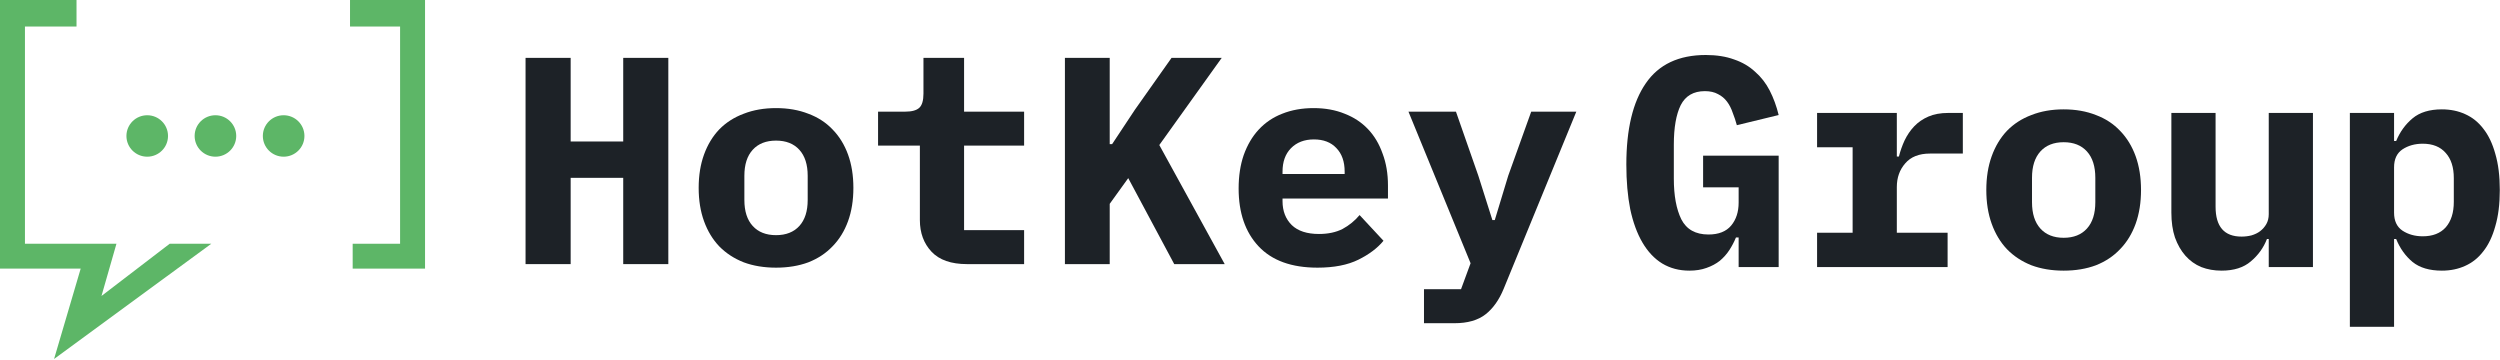
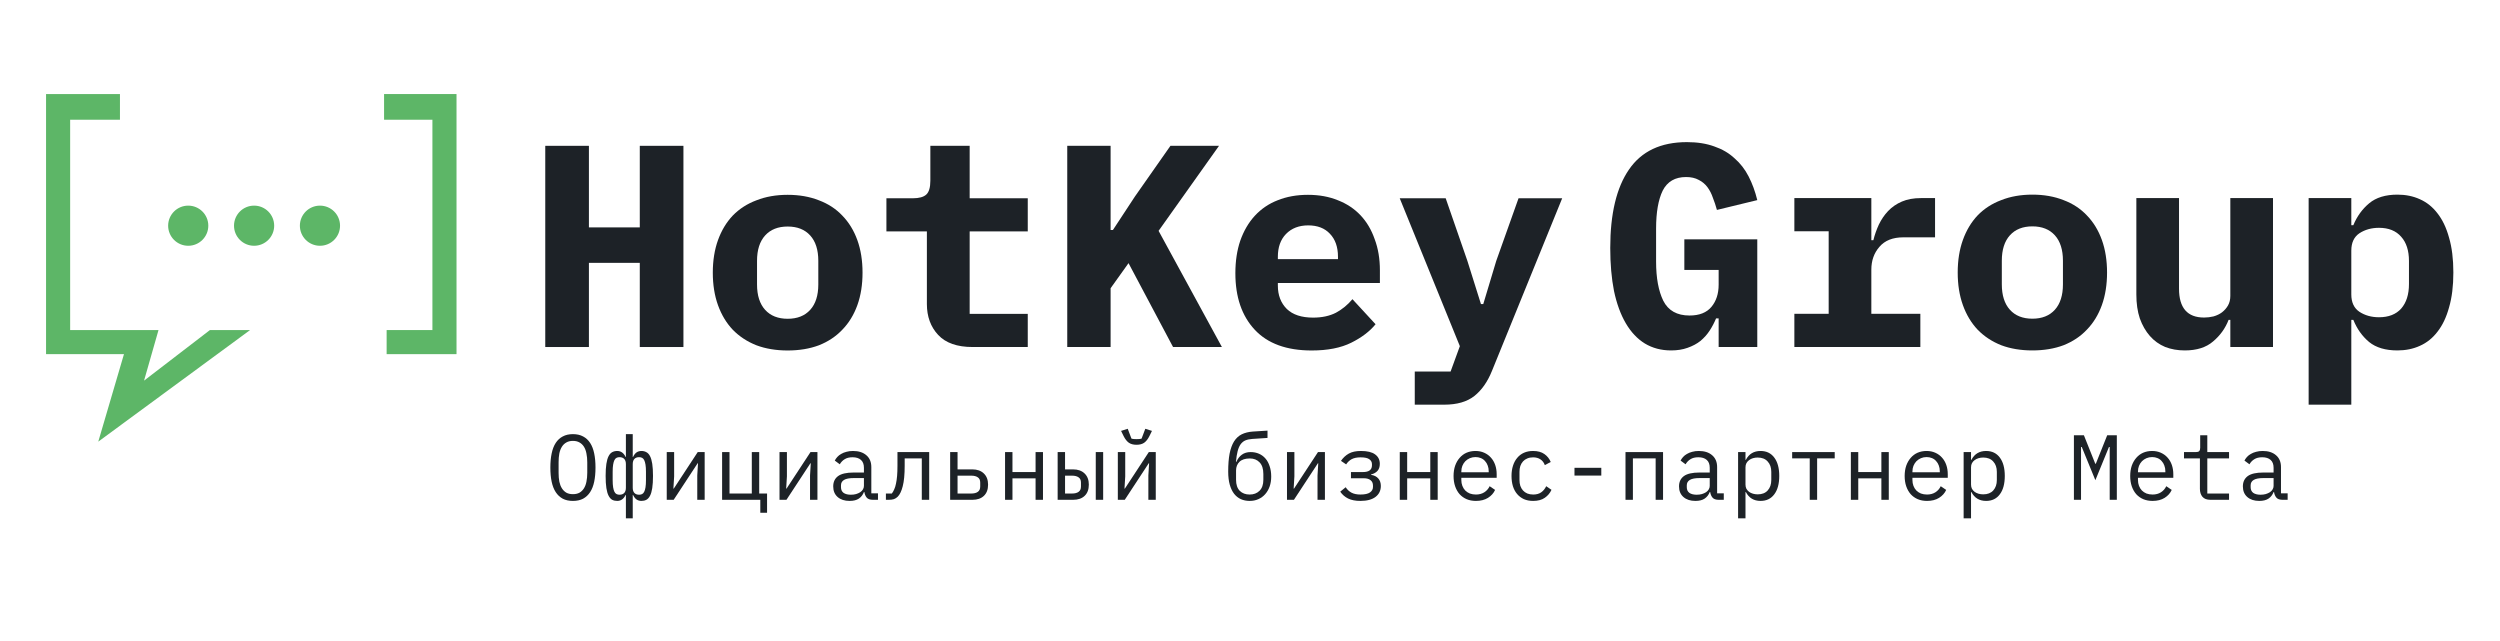
- <svg xmlns="http://www.w3.org/2000/svg" width="4272" height="614" viewBox="0 0 4272 614" fill="none">
-   <path d="M1064.96 303.885H975.138V451.319H898.071V98.89H975.138V241.78H1064.96V98.89H1142.03V451.319H1064.96V303.885Z" fill="#1D2227" />
-   <path d="M1326.08 457.378C1305.66 457.378 1287.29 454.349 1270.96 448.29C1254.63 441.894 1240.68 432.806 1229.11 421.025C1217.88 409.243 1209.2 394.937 1203.08 378.107C1196.95 361.277 1193.89 342.258 1193.89 321.052C1193.89 299.845 1196.95 280.827 1203.08 263.996C1209.2 247.166 1217.88 232.86 1229.11 221.079C1240.68 209.297 1254.63 200.377 1270.96 194.318C1287.29 187.923 1305.66 184.725 1326.08 184.725C1346.49 184.725 1364.87 187.923 1381.2 194.318C1397.53 200.377 1411.31 209.297 1422.54 221.079C1434.11 232.86 1442.96 247.166 1449.08 263.996C1455.21 280.827 1458.27 299.845 1458.27 321.052C1458.27 342.258 1455.21 361.277 1449.08 378.107C1442.96 394.937 1434.11 409.243 1422.54 421.025C1411.31 432.806 1397.53 441.894 1381.2 448.29C1364.87 454.349 1346.49 457.378 1326.08 457.378ZM1326.08 401.838C1343.09 401.838 1356.36 396.621 1365.89 386.186C1375.42 375.751 1380.18 360.94 1380.18 341.753V300.35C1380.18 281.164 1375.42 266.353 1365.89 255.918C1356.36 245.483 1343.09 240.266 1326.08 240.266C1309.07 240.266 1295.8 245.483 1286.27 255.918C1276.74 266.353 1271.98 281.164 1271.98 300.35V341.753C1271.98 360.94 1276.74 375.751 1286.27 386.186C1295.8 396.621 1309.07 401.838 1326.08 401.838Z" fill="#1D2227" />
-   <path d="M1652.52 451.319C1625.3 451.319 1605.06 444.251 1591.79 430.113C1578.52 415.976 1571.88 397.967 1571.88 376.087V248.849H1500.43V190.784H1546.87C1558.1 190.784 1566.1 188.596 1570.86 184.22C1575.63 179.844 1578.01 171.766 1578.01 159.984V98.89H1647.42V190.784H1750V248.849H1647.42V393.254H1750V451.319H1652.52Z" fill="#1D2227" />
-   <path d="M1927.93 304.39L1896.28 348.317V451.319H1819.73V98.89H1896.28V246.324H1900.37L1939.16 187.754L2001.93 98.89H2087.68L1981.01 247.839L2092.78 451.319H2006.53L1927.93 304.39Z" fill="#1D2227" />
-   <path d="M2251.31 457.378C2207.08 457.378 2173.56 445.261 2150.76 421.025C2127.97 396.789 2116.57 363.801 2116.57 322.062C2116.57 300.855 2119.46 281.837 2125.24 265.006C2131.37 247.839 2139.88 233.365 2150.76 221.584C2161.99 209.466 2175.43 200.377 2191.08 194.318C2207.08 187.923 2224.94 184.725 2244.67 184.725C2264.41 184.725 2282.1 187.923 2297.75 194.318C2313.4 200.377 2326.67 209.129 2337.56 220.574C2348.45 232.019 2356.79 245.988 2362.57 262.482C2368.7 278.639 2371.76 296.816 2371.76 317.012V339.229H2191.59V343.773C2191.59 360.603 2196.87 374.236 2207.42 384.671C2217.96 394.769 2233.44 399.818 2253.86 399.818C2269.51 399.818 2282.95 396.957 2294.18 391.235C2305.41 385.176 2315.11 377.265 2323.27 367.504L2364.1 411.431C2353.89 423.886 2339.6 434.657 2321.23 443.746C2302.86 452.834 2279.55 457.378 2251.31 457.378ZM2245.18 238.246C2228.85 238.246 2215.75 243.295 2205.88 253.393C2196.36 263.155 2191.59 276.451 2191.59 293.281V297.321H2297.75V293.281C2297.75 276.114 2292.99 262.65 2283.46 252.888C2274.28 243.127 2261.52 238.246 2245.18 238.246Z" fill="#1D2227" />
-   <path d="M2616.54 190.784H2693.61L2569.59 493.227C2561.76 512.414 2551.38 527.057 2538.45 537.155C2525.52 547.253 2507.83 552.302 2485.37 552.302H2433.31V494.237H2496.6L2512.93 449.805L2406.77 190.784H2487.92L2526.2 300.35L2550.19 376.087H2554.27L2577.24 300.35L2616.54 190.784Z" fill="#1D2227" />
-   <path d="M2970.99 405.825H2966.4C2963.33 413.31 2959.59 420.456 2955.17 427.261C2950.75 434.066 2945.3 440.19 2938.84 445.634C2932.37 450.738 2924.72 454.821 2915.87 457.883C2907.36 460.946 2897.67 462.477 2886.78 462.477C2869.43 462.477 2853.94 458.394 2840.33 450.228C2827.06 442.062 2815.84 430.153 2806.65 414.501C2797.46 398.85 2790.49 379.796 2785.72 357.339C2781.3 334.882 2779.09 309.533 2779.09 281.292C2779.09 220.727 2790.15 174.453 2812.26 142.469C2834.38 110.145 2868.57 93.983 2914.85 93.983C2933.22 93.983 2949.38 96.535 2963.33 101.639C2977.29 106.403 2989.19 113.378 2999.06 122.565C3009.27 131.411 3017.61 142.129 3024.07 154.718C3030.53 167.308 3035.64 181.258 3039.38 196.57L2967.93 213.922C2965.89 206.437 2963.51 199.292 2960.78 192.487C2958.4 185.341 2955.17 179.047 2951.09 173.603C2947 168.158 2941.9 163.905 2935.77 160.843C2929.65 157.44 2922.16 155.739 2913.32 155.739C2893.92 155.739 2880.14 163.735 2871.98 179.727C2864.15 195.719 2860.24 218.176 2860.24 247.097V305.28C2860.24 334.202 2864.49 357.339 2873 374.692C2881.84 392.045 2897.33 400.721 2919.44 400.721C2936.8 400.721 2949.72 395.617 2958.23 385.41C2966.74 375.202 2970.99 362.102 2970.99 346.111V320.081H2910.26V265.981H3039.38V456.352H2970.99V405.825Z" fill="#1D2227" />
-   <path d="M3105.02 397.659H3165.76V251.69H3105.02V192.997H3241.29V267.512H3244.86C3247.25 257.985 3250.48 248.798 3254.56 239.952C3258.99 230.765 3264.43 222.769 3270.89 215.964C3277.7 208.819 3285.87 203.204 3295.39 199.121C3304.92 195.038 3316.15 192.997 3329.08 192.997H3354.09V262.408H3297.94C3279.23 262.408 3265.11 268.023 3255.58 279.251C3246.06 290.139 3241.29 303.579 3241.29 319.571V397.659H3328.06V456.352H3105.02V397.659Z" fill="#1D2227" />
-   <path d="M3526.39 462.477C3505.98 462.477 3487.61 459.415 3471.27 453.29C3454.94 446.825 3440.99 437.638 3429.42 425.73C3418.19 413.821 3409.52 399.36 3403.39 382.347C3397.27 365.335 3394.21 346.111 3394.21 324.675C3394.21 303.239 3397.27 284.014 3403.39 267.002C3409.52 249.989 3418.19 235.528 3429.42 223.62C3440.99 211.711 3454.94 202.694 3471.27 196.57C3487.61 190.105 3505.98 186.872 3526.39 186.872C3546.81 186.872 3565.18 190.105 3581.52 196.57C3597.85 202.694 3611.63 211.711 3622.86 223.62C3634.42 235.528 3643.27 249.989 3649.4 267.002C3655.52 284.014 3658.58 303.239 3658.58 324.675C3658.58 346.111 3655.52 365.335 3649.4 382.347C3643.27 399.36 3634.42 413.821 3622.86 425.73C3611.63 437.638 3597.85 446.825 3581.52 453.29C3565.18 459.415 3546.81 462.477 3526.39 462.477ZM3526.39 406.335C3543.41 406.335 3556.68 401.061 3566.2 390.513C3575.73 379.966 3580.49 364.995 3580.49 345.6V303.749C3580.49 284.355 3575.73 269.384 3566.2 258.836C3556.68 248.288 3543.41 243.014 3526.39 243.014C3509.38 243.014 3496.11 248.288 3486.58 258.836C3477.06 269.384 3472.29 284.355 3472.29 303.749V345.6C3472.29 364.995 3477.06 379.966 3486.58 390.513C3496.11 401.061 3509.38 406.335 3526.39 406.335Z" fill="#1D2227" />
-   <path d="M3876.83 408.377H3873.76C3867.98 423.348 3858.79 436.107 3846.2 446.655C3833.95 457.203 3817.28 462.477 3796.19 462.477C3783.6 462.477 3772.03 460.435 3761.48 456.352C3750.93 451.929 3741.92 445.464 3734.43 436.958C3726.94 428.452 3720.99 418.074 3716.57 405.825C3712.48 393.576 3710.44 379.455 3710.44 363.463V192.997H3785.98V353.256C3785.98 387.281 3800.78 404.294 3830.38 404.294C3836.17 404.294 3841.78 403.613 3847.22 402.252C3853.01 400.551 3857.94 398.169 3862.02 395.107C3866.45 391.704 3870.02 387.621 3872.74 382.858C3875.46 378.094 3876.83 372.48 3876.83 366.015V192.997H3952.36V456.352H3876.83V408.377Z" fill="#1D2227" />
-   <path d="M4015.45 192.997H4090.98V240.973H4094.56C4101.02 225.321 4110.38 212.391 4122.63 202.184C4134.88 191.976 4151.55 186.872 4172.65 186.872C4187.28 186.872 4200.55 189.594 4212.46 195.038C4224.7 200.482 4235.08 208.819 4243.59 220.047C4252.43 231.275 4259.24 245.566 4264 262.919C4269.11 280.272 4271.66 300.857 4271.66 324.675C4271.66 348.492 4269.11 369.078 4264 386.43C4259.24 403.783 4252.43 418.074 4243.59 429.302C4235.08 440.531 4224.7 448.867 4212.46 454.311C4200.55 459.755 4187.28 462.477 4172.65 462.477C4151.55 462.477 4134.88 457.543 4122.63 447.676C4110.38 437.468 4101.02 424.369 4094.56 408.377H4090.98V558.428H4015.45V192.997ZM4139.98 403.783C4156.99 403.783 4170.09 398.68 4179.28 388.472C4188.47 377.924 4193.06 363.463 4193.06 345.09V304.259C4193.06 285.886 4188.47 271.595 4179.28 261.388C4170.09 250.84 4156.99 245.566 4139.98 245.566C4126.71 245.566 4115.14 248.798 4105.28 255.263C4095.75 261.728 4090.98 271.935 4090.98 285.886V363.463C4090.98 377.414 4095.75 387.621 4105.28 394.086C4115.14 400.551 4126.71 403.783 4139.98 403.783Z" fill="#1D2227" />
-   <path fill-rule="evenodd" clip-rule="evenodd" d="M598.117 0H726.308V459.015H602.651V416.513H683.668V45.335H598.117V0Z" fill="#5DB667" />
-   <path d="M0 0H130.764V45.335H42.64V416.513H198.989L173.404 505.766L289.955 416.513H361.022L92.388 613.436L137.871 459.015H0V0Z" fill="#5DB667" />
-   <path d="M287.112 232.341C287.112 251.901 271.203 267.759 251.578 267.759C231.954 267.759 216.045 251.901 216.045 232.341C216.045 212.78 231.954 196.923 251.578 196.923C271.203 196.923 287.112 212.78 287.112 232.341Z" fill="#5DB667" />
-   <path d="M403.662 232.341C403.662 251.901 387.754 267.759 368.129 267.759C348.504 267.759 332.595 251.901 332.595 232.341C332.595 212.78 348.504 196.923 368.129 196.923C387.754 196.923 403.662 212.78 403.662 232.341Z" fill="#5DB667" />
-   <path d="M520.213 232.341C520.213 251.901 504.304 267.759 484.679 267.759C465.055 267.759 449.146 251.901 449.146 232.341C449.146 212.78 465.055 196.923 484.679 196.923C504.304 196.923 520.213 212.78 520.213 232.341Z" fill="#5DB667" />
+ <svg xmlns="http://www.w3.org/2000/svg" width="2500" height="641" viewBox="0 0 2500 641" fill="none">
+   <path d="M639.786 262.851H588.912V347.021H545.265V145.82H588.912V227.396H639.786V145.82H683.434V347.021H639.786V262.851Z" fill="#1D2227" />
+   <path d="M787.67 350.48C776.108 350.48 765.702 348.75 756.452 345.291C747.202 341.64 739.301 336.451 732.749 329.725C726.39 323 721.476 314.832 718.007 305.224C714.539 295.616 712.804 284.758 712.804 272.651C712.804 260.545 714.539 249.687 718.007 240.079C721.476 230.47 726.39 222.303 732.749 215.577C739.301 208.852 747.202 203.759 756.452 200.3C765.702 196.649 776.108 194.823 787.67 194.823C799.232 194.823 809.638 196.649 818.888 200.3C828.138 203.759 835.942 208.852 842.302 215.577C848.854 222.303 853.864 230.47 857.333 240.079C860.801 249.687 862.536 260.545 862.536 272.651C862.536 284.758 860.801 295.616 857.333 305.224C853.864 314.832 848.854 323 842.302 329.725C835.942 336.451 828.138 341.64 818.888 345.291C809.638 348.75 799.232 350.48 787.67 350.48ZM787.67 318.772C797.305 318.772 804.821 315.793 810.216 309.836C815.612 303.879 818.31 295.423 818.31 284.47V260.833C818.31 249.879 815.612 241.424 810.216 235.467C804.821 229.51 797.305 226.531 787.67 226.531C778.035 226.531 770.519 229.51 765.124 235.467C759.728 241.424 757.03 249.879 757.03 260.833V284.47C757.03 295.423 759.728 303.879 765.124 309.836C770.519 315.793 778.035 318.772 787.67 318.772Z" fill="#1D2227" />
+   <path d="M972.553 347.021C957.137 347.021 945.671 342.985 938.155 334.914C930.64 326.843 926.882 316.562 926.882 304.071V231.431H886.414V198.282H912.718C919.078 198.282 923.606 197.033 926.304 194.535C929.002 192.037 930.351 187.425 930.351 180.699V145.82H969.663V198.282H1027.76V231.431H969.663V313.872H1027.76V347.021H972.553Z" fill="#1D2227" />
+   <path d="M1128.53 263.139L1110.61 288.217V347.021H1067.25V145.82H1110.61V229.99H1112.92L1134.89 196.553L1170.44 145.82H1219.01L1158.59 230.855L1221.9 347.021H1173.05L1128.53 263.139Z" fill="#1D2227" />
+   <path d="M1311.68 350.48C1286.63 350.48 1267.65 343.562 1254.74 329.725C1241.82 315.889 1235.37 297.057 1235.37 273.228C1235.37 261.121 1237.01 250.264 1240.28 240.655C1243.75 230.855 1248.57 222.592 1254.74 215.866C1261.09 208.948 1268.71 203.759 1277.57 200.3C1286.63 196.649 1296.74 194.823 1307.92 194.823C1319.1 194.823 1329.12 196.649 1337.98 200.3C1346.85 203.759 1354.36 208.755 1360.53 215.289C1366.7 221.823 1371.42 229.798 1374.69 239.214C1378.16 248.438 1379.9 258.815 1379.9 270.345V283.028H1277.86V285.623C1277.86 295.231 1280.85 303.014 1286.82 308.971C1292.79 314.736 1301.56 317.619 1313.12 317.619C1321.99 317.619 1329.6 315.985 1335.96 312.719C1342.32 309.259 1347.81 304.744 1352.44 299.171L1375.56 324.249C1369.78 331.359 1361.69 337.508 1351.28 342.697C1340.87 347.885 1327.67 350.48 1311.68 350.48ZM1308.21 225.378C1298.96 225.378 1291.54 228.261 1285.95 234.026C1280.56 239.598 1277.86 247.189 1277.86 256.798V259.104H1337.98V256.798C1337.98 246.997 1335.29 239.31 1329.89 233.737C1324.69 228.164 1317.46 225.378 1308.21 225.378Z" fill="#1D2227" />
+   <path d="M1518.53 198.282H1562.18L1491.94 370.946C1487.51 381.899 1481.63 390.258 1474.31 396.023C1466.98 401.789 1456.96 404.671 1444.24 404.671H1414.76V371.522H1450.6L1459.85 346.156L1399.73 198.282H1445.69L1467.37 260.833L1480.95 304.071H1483.27L1496.27 260.833L1518.53 198.282Z" fill="#1D2227" />
+   <path d="M1718.65 318.405H1716.06C1714.33 322.636 1712.21 326.675 1709.71 330.522C1707.22 334.369 1704.14 337.831 1700.49 340.909C1696.84 343.794 1692.51 346.102 1687.51 347.833C1682.71 349.564 1677.23 350.43 1671.08 350.43C1661.28 350.43 1652.53 348.122 1644.85 343.505C1637.35 338.889 1631.01 332.157 1625.82 323.309C1620.63 314.462 1616.69 303.69 1614 290.996C1611.5 278.301 1610.25 263.972 1610.25 248.007C1610.25 213.77 1616.5 187.611 1628.99 169.531C1641.48 151.258 1660.8 142.122 1686.94 142.122C1697.32 142.122 1706.45 143.565 1714.33 146.45C1722.21 149.143 1728.93 153.086 1734.51 158.279C1740.27 163.28 1744.98 169.339 1748.63 176.455C1752.29 183.572 1755.17 191.458 1757.28 200.114L1716.92 209.923C1715.77 205.692 1714.42 201.652 1712.89 197.805C1711.54 193.766 1709.71 190.208 1707.41 187.13C1705.1 184.053 1702.22 181.649 1698.76 179.918C1695.3 177.994 1691.07 177.032 1686.07 177.032C1675.12 177.032 1667.33 181.552 1662.72 190.593C1658.3 199.633 1656.09 212.327 1656.09 228.677V261.567C1656.09 277.916 1658.49 290.996 1663.3 300.805C1668.29 310.615 1677.04 315.52 1689.53 315.52C1699.34 315.52 1706.64 312.634 1711.44 306.864C1716.25 301.094 1718.65 293.689 1718.65 284.648V269.934H1684.34V239.352H1757.28V346.968H1718.65V318.405Z" fill="#1D2227" />
+   <path d="M1794.36 313.788H1828.67V231.273H1794.36V198.094H1871.34V240.217H1873.36C1874.7 234.832 1876.53 229.638 1878.83 224.637C1881.33 219.444 1884.41 214.924 1888.06 211.077C1891.9 207.038 1896.52 203.864 1901.9 201.556C1907.28 199.248 1913.62 198.094 1920.92 198.094H1935.05V237.332H1903.34C1892.77 237.332 1884.79 240.506 1879.41 246.853C1874.03 253.008 1871.34 260.606 1871.34 269.646V313.788H1920.35V346.968H1794.36V313.788Z" fill="#1D2227" />
+   <path d="M2032.38 350.43C2020.85 350.43 2010.47 348.699 2001.25 345.237C1992.02 341.582 1984.14 336.389 1977.61 329.657C1971.26 322.925 1966.36 314.75 1962.9 305.133C1959.44 295.516 1957.71 284.648 1957.71 272.531C1957.71 260.413 1959.44 249.546 1962.9 239.929C1966.36 230.311 1971.26 222.137 1977.61 215.405C1984.14 208.673 1992.02 203.576 2001.25 200.114C2010.47 196.459 2020.85 194.632 2032.38 194.632C2043.92 194.632 2054.29 196.459 2063.52 200.114C2072.75 203.576 2080.53 208.673 2086.87 215.405C2093.41 222.137 2098.4 230.311 2101.86 239.929C2105.32 249.546 2107.05 260.413 2107.05 272.531C2107.05 284.648 2105.32 295.516 2101.86 305.133C2098.4 314.75 2093.41 322.925 2086.87 329.657C2080.53 336.389 2072.75 341.582 2063.52 345.237C2054.29 348.699 2043.92 350.43 2032.38 350.43ZM2032.38 318.693C2041.99 318.693 2049.49 315.712 2054.87 309.749C2060.25 303.787 2062.94 295.324 2062.94 284.36V260.702C2062.94 249.738 2060.25 241.275 2054.87 235.312C2049.49 229.35 2041.99 226.368 2032.38 226.368C2022.77 226.368 2015.28 229.35 2009.9 235.312C2004.52 241.275 2001.82 249.738 2001.82 260.702V284.36C2001.82 295.324 2004.52 303.787 2009.9 309.749C2015.28 315.712 2022.77 318.693 2032.38 318.693Z" fill="#1D2227" />
+   <path d="M2230.33 319.847H2228.6C2225.34 328.31 2220.15 335.523 2213.04 341.486C2206.12 347.449 2196.7 350.43 2184.78 350.43C2177.67 350.43 2171.14 349.276 2165.18 346.968C2159.22 344.467 2154.13 340.813 2149.9 336.004C2145.67 331.196 2142.31 325.329 2139.81 318.405C2137.5 311.48 2136.35 303.498 2136.35 294.458V198.094H2179.02V288.688C2179.02 307.922 2187.38 317.539 2204.1 317.539C2207.37 317.539 2210.54 317.154 2213.61 316.385C2216.88 315.423 2219.67 314.077 2221.97 312.346C2224.47 310.422 2226.49 308.114 2228.03 305.422C2229.56 302.729 2230.33 299.555 2230.33 295.901V198.094H2273V346.968H2230.33V319.847Z" fill="#1D2227" />
+   <path d="M2308.64 198.094H2351.31V225.214H2353.32C2356.98 216.367 2362.26 209.058 2369.18 203.287C2376.1 197.517 2385.52 194.632 2397.43 194.632C2405.7 194.632 2413.19 196.171 2419.92 199.248C2426.84 202.326 2432.7 207.038 2437.51 213.385C2442.51 219.733 2446.35 227.811 2449.04 237.621C2451.92 247.43 2453.36 259.067 2453.36 272.531C2453.36 285.995 2451.92 297.632 2449.04 307.441C2446.35 317.251 2442.51 325.329 2437.51 331.676C2432.7 338.024 2426.84 342.736 2419.92 345.814C2413.19 348.891 2405.7 350.43 2397.43 350.43C2385.52 350.43 2376.1 347.641 2369.18 342.063C2362.26 336.293 2356.98 328.887 2353.32 319.847H2351.31V404.671H2308.64V198.094ZM2378.98 317.251C2388.59 317.251 2395.99 314.365 2401.18 308.595C2406.37 302.633 2408.97 294.458 2408.97 284.071V260.99C2408.97 250.604 2406.37 242.525 2401.18 236.755C2395.99 230.792 2388.59 227.811 2378.98 227.811C2371.49 227.811 2364.95 229.638 2359.38 233.293C2354 236.947 2351.31 242.718 2351.31 250.604V294.458C2351.31 302.344 2354 308.114 2359.38 311.769C2364.95 315.423 2371.49 317.251 2378.98 317.251Z" fill="#1D2227" />
+   <path fill-rule="evenodd" clip-rule="evenodd" d="M384.07 94.045H456.516V354.143H386.632V330.059H432.418V119.734H384.07V94.045Z" fill="#5DB667" />
+   <path d="M46.052 94.045H119.952V119.734H70.15V330.059H158.508L144.049 380.634L209.916 330.059H250.079L98.264 441.644L123.968 354.143H46.052V94.045Z" fill="#5DB667" />
+   <path d="M208.31 225.699C208.31 236.783 199.319 245.769 188.228 245.769C177.138 245.769 168.147 236.783 168.147 225.699C168.147 214.615 177.138 205.63 188.228 205.63C199.319 205.63 208.31 214.615 208.31 225.699Z" fill="#5DB667" />
+   <path d="M274.177 225.699C274.177 236.783 265.186 245.769 254.095 245.769C243.005 245.769 234.014 236.783 234.014 225.699C234.014 214.615 243.005 205.63 254.095 205.63C265.186 205.63 274.177 214.615 274.177 225.699Z" fill="#5DB667" />
+   <path d="M340.044 225.699C340.044 236.783 331.053 245.769 319.962 245.769C308.872 245.769 299.881 236.783 299.881 225.699C299.881 214.615 308.872 205.63 319.962 205.63C331.053 205.63 340.044 214.615 340.044 225.699Z" fill="#5DB667" />
+   <path d="M2282.56 499.809C2279.67 499.809 2277.6 499.069 2276.37 497.589C2275.13 496.109 2274.36 494.259 2274.05 492.039H2273.59C2272.54 494.814 2270.85 497.003 2268.5 498.606C2266.22 500.148 2263.14 500.919 2259.25 500.919C2254.26 500.919 2250.28 499.624 2247.32 497.034C2244.36 494.444 2242.88 490.898 2242.88 486.397C2242.88 481.957 2244.49 478.535 2247.69 476.13C2250.96 473.725 2256.2 472.522 2263.42 472.522H2273.59V467.805C2273.59 464.29 2272.6 461.669 2270.63 459.943C2268.66 458.155 2265.85 457.26 2262.21 457.26C2259.01 457.26 2256.39 457.908 2254.35 459.203C2252.32 460.436 2250.68 462.132 2249.45 464.29L2244.46 460.59C2245.07 459.357 2245.9 458.155 2246.95 456.983C2248 455.811 2249.3 454.794 2250.84 453.931C2252.38 453.006 2254.14 452.296 2256.11 451.803C2258.08 451.248 2260.27 450.971 2262.68 450.971C2268.29 450.971 2272.73 452.389 2276 455.226C2279.33 458.062 2280.99 462.009 2280.99 467.065V493.334H2287.65V499.809H2282.56ZM2260.55 494.721C2262.46 494.721 2264.19 494.506 2265.73 494.074C2267.33 493.581 2268.72 492.964 2269.89 492.224C2271.06 491.422 2271.96 490.497 2272.57 489.449C2273.25 488.339 2273.59 487.168 2273.59 485.934V478.072H2263.42C2258.98 478.072 2255.74 478.689 2253.7 479.922C2251.67 481.155 2250.65 482.944 2250.65 485.287V487.229C2250.65 489.696 2251.52 491.577 2253.24 492.872C2255.03 494.105 2257.47 494.721 2260.55 494.721Z" fill="#1D2227" />
+   <path d="M2210.45 499.809C2206.81 499.809 2204.13 498.791 2202.41 496.756C2200.74 494.721 2199.91 492.1 2199.91 488.894V458.37H2184V452.08H2195.84C2197.44 452.08 2198.55 451.772 2199.17 451.155C2199.85 450.477 2200.19 449.336 2200.19 447.733V435.246H2207.31V452.08H2229.04V458.37H2207.31V493.519H2229.04V499.809H2210.45Z" fill="#1D2227" />
+   <path d="M2152.59 500.919C2149.13 500.919 2146.02 500.333 2143.24 499.161C2140.53 497.99 2138.19 496.325 2136.21 494.166C2134.3 491.947 2132.82 489.326 2131.77 486.304C2130.73 483.221 2130.2 479.799 2130.2 476.037C2130.2 472.214 2130.73 468.761 2131.77 465.678C2132.88 462.594 2134.4 459.974 2136.31 457.815C2138.22 455.596 2140.5 453.9 2143.15 452.728C2145.86 451.557 2148.86 450.971 2152.12 450.971C2155.33 450.971 2158.23 451.557 2160.82 452.728C2163.47 453.9 2165.72 455.534 2167.57 457.63C2169.42 459.665 2170.84 462.101 2171.83 464.938C2172.81 467.774 2173.31 470.888 2173.31 474.28V477.795H2137.97V480.015C2137.97 482.111 2138.31 484.054 2138.99 485.842C2139.67 487.63 2140.62 489.172 2141.86 490.467C2143.15 491.762 2144.69 492.779 2146.48 493.519C2148.33 494.197 2150.37 494.536 2152.59 494.536C2155.79 494.536 2158.57 493.796 2160.91 492.317C2163.25 490.837 2165.04 488.802 2166.28 486.212L2171.73 489.912C2170.31 493.118 2167.94 495.77 2164.61 497.866C2161.34 499.901 2157.33 500.919 2152.59 500.919ZM2152.12 457.075C2150.09 457.075 2148.21 457.445 2146.48 458.185C2144.75 458.925 2143.24 459.943 2141.95 461.238C2140.72 462.533 2139.73 464.074 2138.99 465.863C2138.31 467.589 2137.97 469.501 2137.97 471.597V472.245H2165.35V471.227C2165.35 469.131 2165.01 467.219 2164.33 465.493C2163.72 463.766 2162.82 462.286 2161.65 461.053C2160.54 459.758 2159.15 458.771 2157.49 458.093C2155.88 457.415 2154.1 457.075 2152.12 457.075Z" fill="#1D2227" />
+   <path d="M2109.7 467.435V446.993H2108.96L2095.37 480.199L2081.77 446.993H2081.03V467.435V499.809H2073.91V435.246H2083.9L2095.27 463.735H2095.83L2107.21 435.246H2116.83V499.809H2109.7V467.435Z" fill="#1D2227" />
+   <path d="M1963.63 452.081H1971.03V459.85H1971.4C1974.48 453.931 1979.39 450.971 1986.11 450.971C1991.97 450.971 1996.53 453.16 1999.8 457.538C2003.13 461.916 2004.79 468.052 2004.79 475.945C2004.79 483.838 2003.13 489.973 1999.8 494.351C1996.53 498.73 1991.97 500.919 1986.11 500.919C1979.39 500.919 1974.48 497.959 1971.4 492.039H1971.03V518.308H1963.63V452.081ZM1983.24 494.351C1987.56 494.351 1990.89 493.057 1993.23 490.467C1995.64 487.815 1996.84 484.331 1996.84 480.015V471.875C1996.84 467.558 1995.64 464.105 1993.23 461.515C1990.89 458.864 1987.56 457.538 1983.24 457.538C1981.58 457.538 1980 457.754 1978.52 458.185C1977.04 458.617 1975.75 459.265 1974.64 460.128C1973.53 460.929 1972.63 461.947 1971.96 463.18C1971.34 464.352 1971.03 465.739 1971.03 467.343V484.547C1971.03 486.15 1971.34 487.568 1971.96 488.802C1972.63 489.973 1973.53 490.991 1974.64 491.854C1975.75 492.656 1977.04 493.272 1978.52 493.704C1980 494.136 1981.58 494.351 1983.24 494.351Z" fill="#1D2227" />
+   <path d="M1927.04 500.919C1923.59 500.919 1920.47 500.333 1917.7 499.161C1914.98 497.99 1912.64 496.325 1910.67 494.166C1908.76 491.947 1907.28 489.326 1906.23 486.304C1905.18 483.221 1904.66 479.799 1904.66 476.037C1904.66 472.214 1905.18 468.761 1906.23 465.678C1907.34 462.594 1908.85 459.974 1910.76 457.815C1912.67 455.596 1914.95 453.9 1917.6 452.728C1920.32 451.557 1923.31 450.971 1926.58 450.971C1929.78 450.971 1932.68 451.557 1935.27 452.728C1937.92 453.9 1940.17 455.534 1942.02 457.63C1943.87 459.665 1945.29 462.101 1946.28 464.938C1947.27 467.774 1947.76 470.888 1947.76 474.28V477.795H1912.43V480.015C1912.43 482.111 1912.76 484.054 1913.44 485.842C1914.12 487.63 1915.08 489.172 1916.31 490.467C1917.6 491.762 1919.15 492.779 1920.93 493.519C1922.78 494.197 1924.82 494.536 1927.04 494.536C1930.25 494.536 1933.02 493.796 1935.36 492.317C1937.71 490.837 1939.5 488.802 1940.73 486.212L1946.19 489.912C1944.77 493.118 1942.39 495.77 1939.06 497.866C1935.8 499.901 1931.79 500.919 1927.04 500.919ZM1926.58 457.075C1924.54 457.075 1922.66 457.445 1920.93 458.185C1919.21 458.925 1917.7 459.943 1916.4 461.238C1915.17 462.533 1914.18 464.074 1913.44 465.863C1912.76 467.589 1912.43 469.501 1912.43 471.597V472.245H1939.8V471.227C1939.8 469.131 1939.46 467.219 1938.79 465.493C1938.17 463.766 1937.28 462.286 1936.1 461.053C1934.99 459.758 1933.61 458.771 1931.94 458.093C1930.34 457.415 1928.55 457.075 1926.58 457.075Z" fill="#1D2227" />
+   <path d="M1850.86 452.081H1858.26V472.06H1881.38V452.081H1888.78V499.809H1881.38V478.35H1858.26V499.809H1850.86V452.081Z" fill="#1D2227" />
+   <path d="M1809.73 458.371H1792.16V452.081H1834.71V458.371H1817.13V499.809H1809.73V458.371Z" fill="#1D2227" />
+   <path d="M1738.09 452.081H1745.49V459.85H1745.86C1748.94 453.931 1753.84 450.971 1760.56 450.971C1766.42 450.971 1770.98 453.16 1774.25 457.538C1777.58 461.916 1779.25 468.052 1779.25 475.945C1779.25 483.838 1777.58 489.973 1774.25 494.351C1770.98 498.73 1766.42 500.919 1760.56 500.919C1753.84 500.919 1748.94 497.959 1745.86 492.039H1745.49V518.308H1738.09V452.081ZM1757.69 494.351C1762.01 494.351 1765.34 493.057 1767.68 490.467C1770.09 487.815 1771.29 484.331 1771.29 480.015V471.875C1771.29 467.558 1770.09 464.105 1767.68 461.515C1765.34 458.864 1762.01 457.538 1757.69 457.538C1756.03 457.538 1754.46 457.754 1752.98 458.185C1751.5 458.617 1750.2 459.265 1749.09 460.128C1747.98 460.929 1747.09 461.947 1746.41 463.18C1745.79 464.352 1745.49 465.739 1745.49 467.343V484.547C1745.49 486.15 1745.79 487.568 1746.41 488.802C1747.09 489.973 1747.98 490.991 1749.09 491.854C1750.2 492.656 1751.5 493.272 1752.98 493.704C1754.46 494.136 1756.03 494.351 1757.69 494.351Z" fill="#1D2227" />
+   <path d="M1718.7 499.809C1715.8 499.809 1713.73 499.069 1712.5 497.589C1711.27 496.109 1710.5 494.259 1710.19 492.039H1709.73C1708.68 494.814 1706.98 497.003 1704.64 498.606C1702.36 500.148 1699.27 500.919 1695.39 500.919C1690.39 500.919 1686.42 499.624 1683.46 497.034C1680.5 494.444 1679.02 490.898 1679.02 486.397C1679.02 481.957 1680.62 478.535 1683.83 476.13C1687.09 473.725 1692.34 472.522 1699.55 472.522H1709.73V467.805C1709.73 464.29 1708.74 461.669 1706.77 459.943C1704.79 458.155 1701.99 457.26 1698.35 457.26C1695.14 457.26 1692.52 457.908 1690.49 459.203C1688.45 460.436 1686.82 462.132 1685.58 464.29L1680.59 460.59C1681.21 459.357 1682.04 458.155 1683.09 456.983C1684.13 455.811 1685.43 454.794 1686.97 453.931C1688.51 453.006 1690.27 452.296 1692.24 451.803C1694.22 451.248 1696.41 450.971 1698.81 450.971C1704.42 450.971 1708.86 452.389 1712.13 455.226C1715.46 458.062 1717.12 462.009 1717.12 467.065V493.334H1723.78V499.809H1718.7ZM1696.68 494.721C1698.59 494.721 1700.32 494.506 1701.86 494.074C1703.47 493.581 1704.85 492.964 1706.03 492.224C1707.2 491.422 1708.09 490.497 1708.71 489.449C1709.39 488.339 1709.73 487.168 1709.73 485.934V478.072H1699.55C1695.11 478.072 1691.87 478.689 1689.84 479.922C1687.8 481.155 1686.79 482.944 1686.79 485.287V487.229C1686.79 489.696 1687.65 491.577 1689.38 492.872C1691.16 494.105 1693.6 494.721 1696.68 494.721Z" fill="#1D2227" />
+   <path d="M1625.5 452.081H1663.05V499.809H1655.65V458.371H1632.9V499.809H1625.5V452.081Z" fill="#1D2227" />
+   <path d="M1574.48 475.574V467.805H1601.3V475.574H1574.48Z" fill="#1D2227" />
+   <path d="M1533.17 500.919C1529.71 500.919 1526.63 500.333 1523.92 499.161C1521.26 497.928 1519.01 496.232 1517.16 494.074C1515.31 491.916 1513.9 489.295 1512.91 486.212C1511.98 483.129 1511.52 479.706 1511.52 475.945C1511.52 472.183 1512.01 468.761 1513 465.678C1513.99 462.594 1515.41 459.974 1517.26 457.815C1519.11 455.596 1521.36 453.9 1524.01 452.728C1526.66 451.557 1529.68 450.971 1533.07 450.971C1537.7 450.971 1541.46 451.988 1544.36 454.023C1547.26 456.058 1549.38 458.71 1550.74 461.978L1544.82 465.123C1543.96 462.656 1542.51 460.744 1540.47 459.388C1538.5 458.031 1536.03 457.353 1533.07 457.353C1530.91 457.353 1528.97 457.723 1527.25 458.463C1525.58 459.141 1524.16 460.128 1522.99 461.423C1521.82 462.718 1520.93 464.259 1520.31 466.048C1519.75 467.836 1519.48 469.778 1519.48 471.875V480.015C1519.48 482.111 1519.75 484.054 1520.31 485.842C1520.93 487.63 1521.82 489.172 1522.99 490.467C1524.16 491.762 1525.61 492.779 1527.34 493.519C1529.06 494.197 1531.04 494.536 1533.26 494.536C1536.46 494.536 1539.12 493.796 1541.21 492.317C1543.31 490.837 1544.97 488.802 1546.21 486.212L1551.48 489.819C1550.06 493.026 1547.84 495.677 1544.82 497.774C1541.86 499.87 1537.98 500.919 1533.17 500.919Z" fill="#1D2227" />
+   <path d="M1475.95 500.919C1472.49 500.919 1469.38 500.333 1466.6 499.161C1463.89 497.99 1461.55 496.325 1459.57 494.166C1457.66 491.947 1456.18 489.326 1455.14 486.304C1454.09 483.221 1453.56 479.799 1453.56 476.037C1453.56 472.214 1454.09 468.761 1455.14 465.678C1456.25 462.594 1457.76 459.974 1459.67 457.815C1461.58 455.596 1463.86 453.9 1466.51 452.728C1469.23 451.557 1472.22 450.971 1475.48 450.971C1478.69 450.971 1481.59 451.557 1484.18 452.728C1486.83 453.9 1489.08 455.534 1490.93 457.63C1492.78 459.665 1494.2 462.101 1495.19 464.938C1496.17 467.774 1496.67 470.888 1496.67 474.28V477.795H1461.33V480.015C1461.33 482.111 1461.67 484.054 1462.35 485.842C1463.03 487.63 1463.98 489.172 1465.22 490.467C1466.51 491.762 1468.05 492.779 1469.84 493.519C1471.69 494.197 1473.73 494.536 1475.95 494.536C1479.15 494.536 1481.93 493.796 1484.27 492.317C1486.61 490.837 1488.4 488.802 1489.64 486.212L1495.09 489.912C1493.68 493.118 1491.3 495.77 1487.97 497.866C1484.7 499.901 1480.69 500.919 1475.95 500.919ZM1475.48 457.075C1473.45 457.075 1471.57 457.445 1469.84 458.185C1468.12 458.925 1466.6 459.943 1465.31 461.238C1464.08 462.533 1463.09 464.074 1462.35 465.863C1461.67 467.589 1461.33 469.501 1461.33 471.597V472.245H1488.71V471.227C1488.71 469.131 1488.37 467.219 1487.69 465.493C1487.08 463.766 1486.18 462.286 1485.01 461.053C1483.9 459.758 1482.51 458.771 1480.85 458.093C1479.25 457.415 1477.46 457.075 1475.48 457.075Z" fill="#1D2227" />
+   <path d="M1399.77 452.081H1407.17V472.06H1430.29V452.081H1437.69V499.809H1430.29V478.35H1407.17V499.809H1399.77V452.081Z" fill="#1D2227" />
+   <path d="M1360.4 500.919C1355.47 500.919 1351.36 500.117 1348.1 498.514C1344.89 496.911 1342.27 494.629 1340.23 491.669L1345.69 487.229C1347.17 489.572 1349.11 491.392 1351.52 492.687C1353.92 493.92 1356.88 494.536 1360.4 494.536C1364.84 494.536 1368.04 493.827 1370.02 492.409C1371.99 490.991 1372.98 489.172 1372.98 486.952V485.657C1372.98 483.252 1372.18 481.433 1370.57 480.2C1369.03 478.905 1366.78 478.257 1363.82 478.257H1350.96V472.06H1362.9C1368.94 472.06 1371.96 469.809 1371.96 465.308V464.198C1371.96 462.163 1371.1 460.529 1369.37 459.295C1367.71 458 1364.78 457.353 1360.58 457.353C1356.88 457.353 1353.89 457.97 1351.61 459.203C1349.39 460.436 1347.57 462.163 1346.15 464.383L1340.97 460.868C1343.13 457.723 1345.75 455.287 1348.84 453.561C1351.92 451.834 1355.96 450.971 1360.95 450.971C1367.3 450.971 1372.02 452.111 1375.11 454.393C1378.25 456.675 1379.82 459.82 1379.82 463.828C1379.82 466.788 1379.05 469.131 1377.51 470.857C1375.97 472.584 1373.81 473.786 1371.04 474.465V474.835C1374.24 475.328 1376.68 476.561 1378.34 478.535C1380.01 480.446 1380.84 482.913 1380.84 485.934C1380.84 490.559 1379.05 494.228 1375.48 496.941C1371.96 499.593 1366.93 500.919 1360.4 500.919Z" fill="#1D2227" />
+   <path d="M1286.99 452.081H1294.39V476.408L1293.65 488.617H1294.02L1317.98 452.081H1324.92V499.809H1317.52V475.483L1318.26 463.273H1317.89L1293.93 499.809H1286.99V452.081Z" fill="#1D2227" />
+   <path d="M1249.66 500.918C1246.45 500.918 1243.52 500.332 1240.87 499.161C1238.28 497.989 1236.03 496.201 1234.12 493.796C1232.27 491.391 1230.82 488.37 1229.77 484.731C1228.73 481.032 1228.2 476.653 1228.2 471.597C1228.2 464.567 1228.66 458.586 1229.59 453.653C1230.58 448.72 1232.06 444.65 1234.03 441.443C1236.06 438.237 1238.62 435.863 1241.71 434.321C1244.85 432.779 1248.58 431.854 1252.9 431.546L1267.51 430.621V437.928L1252.16 438.946C1249.51 439.131 1247.22 439.624 1245.31 440.426C1243.46 441.227 1241.89 442.522 1240.6 444.311C1239.36 446.037 1238.38 448.319 1237.64 451.155C1236.9 453.992 1236.34 457.538 1235.97 461.792H1236.43C1237.73 458.709 1239.55 456.335 1241.89 454.67C1244.23 452.944 1247.16 452.08 1250.68 452.08C1253.7 452.08 1256.47 452.635 1259 453.745C1261.53 454.855 1263.69 456.458 1265.48 458.555C1267.27 460.59 1268.65 463.149 1269.64 466.232C1270.69 469.254 1271.21 472.707 1271.21 476.592C1271.21 480.23 1270.69 483.529 1269.64 486.489C1268.59 489.449 1267.11 492.008 1265.2 494.166C1263.29 496.324 1261.01 497.989 1258.35 499.161C1255.77 500.332 1252.87 500.918 1249.66 500.918ZM1249.66 494.536C1253.67 494.536 1256.94 493.303 1259.46 490.836C1262.05 488.308 1263.35 484.639 1263.35 479.829V474.002C1263.35 468.822 1262.09 464.937 1259.56 462.347C1257.09 459.757 1253.85 458.462 1249.85 458.462C1245.16 458.462 1241.67 459.603 1239.39 461.885C1237.17 464.105 1236.06 466.972 1236.06 470.487V479.829C1236.06 484.639 1237.3 488.308 1239.76 490.836C1242.29 493.303 1245.59 494.536 1249.66 494.536Z" fill="#1D2227" />
+   <path d="M1117.83 452.081H1125.23V476.407L1124.49 488.617H1124.86L1148.82 452.081H1155.76V499.809H1148.36V475.482L1149.1 463.273H1148.73L1124.77 499.809H1117.83V452.081ZM1136.52 444.773C1133.37 444.773 1130.81 444.095 1128.84 442.738C1126.87 441.32 1125.14 439.131 1123.66 436.171L1121.07 430.899L1127.73 428.771L1131.43 438.576C1132.11 438.823 1132.94 438.977 1133.93 439.039C1134.91 439.1 1135.78 439.131 1136.52 439.131C1137.26 439.131 1138.12 439.1 1139.11 439.039C1140.09 438.977 1140.93 438.823 1141.6 438.576L1145.3 428.771L1151.96 430.899L1149.37 436.171C1147.89 439.131 1146.17 441.32 1144.19 442.738C1142.22 444.095 1139.66 444.773 1136.52 444.773Z" fill="#1D2227" />
+   <path d="M1057.65 452.081H1065.05V469.378H1073.1C1077.91 469.378 1081.73 470.734 1084.57 473.448C1087.41 476.161 1088.83 479.892 1088.83 484.64C1088.83 489.45 1087.44 493.18 1084.66 495.832C1081.89 498.483 1078.06 499.809 1073.19 499.809H1057.65V452.081ZM1072.08 493.519C1074.86 493.519 1077.02 492.964 1078.56 491.854C1080.16 490.745 1080.96 488.956 1080.96 486.49V482.605C1080.96 480.138 1080.16 478.381 1078.56 477.333C1077.02 476.223 1074.86 475.668 1072.08 475.668H1065.05V493.519H1072.08ZM1095.76 452.081H1103.16V499.809H1095.76V452.081Z" fill="#1D2227" />
+   <path d="M1005.06 452.081H1012.46V472.06H1035.58V452.081H1042.98V499.809H1035.58V478.35H1012.46V499.809H1005.06V452.081Z" fill="#1D2227" />
+   <path d="M950.153 452.081H957.553V469.378H972.352C977.162 469.378 980.985 470.734 983.822 473.448C986.658 476.161 988.077 479.892 988.077 484.64C988.077 489.45 986.689 493.18 983.914 495.832C981.139 498.483 977.316 499.809 972.445 499.809H950.153V452.081ZM971.335 493.519C974.11 493.519 976.268 492.964 977.809 491.854C979.413 490.745 980.214 488.956 980.214 486.49V482.605C980.214 480.138 979.413 478.381 977.809 477.333C976.268 476.223 974.11 475.668 971.335 475.668H957.553V493.519H971.335Z" fill="#1D2227" />
+   <path d="M885.904 493.519H891.824C892.749 492.348 893.55 490.96 894.228 489.357C894.968 487.754 895.554 485.842 895.986 483.622C896.479 481.402 896.849 478.843 897.096 475.945C897.343 472.985 897.466 469.563 897.466 465.678V452.081H929.192V499.809H921.792V458.371H904.681V465.863C904.681 474.496 904.033 481.279 902.738 486.212C901.505 491.084 899.84 494.568 897.743 496.664C896.572 497.836 895.277 498.668 893.858 499.162C892.44 499.593 890.744 499.809 888.771 499.809H885.904V493.519Z" fill="#1D2227" />
+   <path d="M872.898 499.809C870 499.809 867.934 499.069 866.701 497.589C865.468 496.109 864.697 494.259 864.389 492.039H863.926C862.878 494.814 861.182 497.003 858.839 498.606C856.557 500.148 853.474 500.919 849.589 500.919C844.594 500.919 840.617 499.624 837.657 497.034C834.697 494.444 833.217 490.898 833.217 486.397C833.217 481.957 834.821 478.535 838.027 476.13C841.295 473.725 846.537 472.522 853.751 472.522H863.926V467.805C863.926 464.29 862.939 461.669 860.966 459.943C858.993 458.155 856.187 457.26 852.549 457.26C849.342 457.26 846.722 457.908 844.687 459.203C842.652 460.436 841.018 462.132 839.785 464.29L834.79 460.59C835.406 459.357 836.239 458.155 837.287 456.983C838.335 455.811 839.63 454.794 841.172 453.931C842.714 453.006 844.471 452.296 846.444 451.803C848.418 451.248 850.607 450.971 853.011 450.971C858.623 450.971 863.063 452.389 866.331 455.226C869.661 458.062 871.326 462.009 871.326 467.065V493.334H877.985V499.809H872.898ZM850.884 494.721C852.796 494.721 854.522 494.506 856.064 494.074C857.667 493.581 859.055 492.964 860.226 492.224C861.398 491.422 862.292 490.497 862.909 489.449C863.587 488.339 863.926 487.168 863.926 485.934V478.072H853.751C849.312 478.072 846.074 478.689 844.039 479.922C842.004 481.155 840.987 482.944 840.987 485.287V487.229C840.987 489.696 841.85 491.577 843.577 492.872C845.365 494.105 847.801 494.721 850.884 494.721Z" fill="#1D2227" />
+   <path d="M779.513 452.081H786.913V476.408L786.173 488.617H786.543L810.499 452.081H817.437V499.809H810.037V475.483L810.777 463.273H810.407L786.45 499.809H779.513V452.081Z" fill="#1D2227" />
+   <path d="M760.31 499.809H722.109V452.081H729.509V493.519H751.8V452.081H759.2V493.519H767.062V512.759H760.31V499.809Z" fill="#1D2227" />
+   <path d="M666.74 452.081H674.139V476.408L673.399 488.617H673.769L697.726 452.081H704.663V499.809H697.264V475.483L698.003 463.273H697.634L673.677 499.809H666.74V452.081Z" fill="#1D2227" />
+   <path d="M619.511 494.722C621.546 494.722 623.118 494.136 624.228 492.964C625.338 491.793 625.893 490.035 625.893 487.692V464.198C625.893 461.855 625.338 460.097 624.228 458.926C623.118 457.754 621.546 457.168 619.511 457.168C618.401 457.168 617.414 457.384 616.551 457.816C615.687 458.247 614.978 459.018 614.423 460.128C613.868 461.238 613.437 462.749 613.128 464.66C612.82 466.51 612.666 468.884 612.666 471.783V480.107C612.666 483.006 612.82 485.411 613.128 487.322C613.437 489.172 613.868 490.652 614.423 491.762C614.978 492.872 615.687 493.643 616.551 494.074C617.414 494.506 618.401 494.722 619.511 494.722ZM625.893 494.907H625.615C624.567 497.065 623.334 498.607 621.916 499.532C620.559 500.457 618.987 500.919 617.198 500.919C615.348 500.919 613.683 500.549 612.203 499.809C610.785 499.007 609.583 497.651 608.596 495.739C607.609 493.828 606.87 491.269 606.376 488.062C605.883 484.856 605.636 480.817 605.636 475.945C605.636 471.074 605.883 467.035 606.376 463.828C606.87 460.621 607.609 458.062 608.596 456.151C609.583 454.239 610.785 452.913 612.203 452.173C613.683 451.372 615.348 450.971 617.198 450.971C618.987 450.971 620.559 451.434 621.916 452.358C623.334 453.283 624.567 454.825 625.615 456.983H625.893V434.137H632.738V456.983H633.015C634.063 454.825 635.266 453.283 636.622 452.358C638.041 451.434 639.644 450.971 641.432 450.971C643.282 450.971 644.916 451.372 646.335 452.173C647.815 452.913 649.048 454.239 650.034 456.151C651.021 458.062 651.761 460.621 652.254 463.828C652.748 467.035 652.994 471.074 652.994 475.945C652.994 480.817 652.748 484.856 652.254 488.062C651.761 491.269 651.021 493.828 650.034 495.739C649.048 497.651 647.815 499.007 646.335 499.809C644.916 500.549 643.282 500.919 641.432 500.919C639.644 500.919 638.041 500.457 636.622 499.532C635.266 498.607 634.063 497.065 633.015 494.907H632.738V518.308H625.893V494.907ZM639.12 494.722C640.23 494.722 641.216 494.506 642.08 494.074C642.943 493.643 643.652 492.872 644.207 491.762C644.762 490.652 645.194 489.172 645.502 487.322C645.81 485.411 645.965 483.006 645.965 480.107V471.783C645.965 468.884 645.81 466.51 645.502 464.66C645.194 462.749 644.762 461.238 644.207 460.128C643.652 459.018 642.943 458.247 642.08 457.816C641.216 457.384 640.23 457.168 639.12 457.168C637.085 457.168 635.513 457.754 634.403 458.926C633.293 460.097 632.738 461.855 632.738 464.198V487.692C632.738 490.035 633.293 491.793 634.403 492.964C635.513 494.136 637.085 494.722 639.12 494.722Z" fill="#1D2227" />
+   <path d="M572.928 500.919C568.982 500.919 565.59 500.179 562.754 498.699C559.917 497.158 557.574 494.968 555.724 492.132C553.874 489.295 552.518 485.811 551.654 481.68C550.791 477.548 550.359 472.831 550.359 467.528C550.359 462.286 550.791 457.6 551.654 453.468C552.518 449.275 553.874 445.76 555.724 442.924C557.574 440.087 559.917 437.929 562.754 436.449C565.59 434.908 568.982 434.137 572.928 434.137C576.875 434.137 580.267 434.908 583.103 436.449C585.94 437.929 588.283 440.087 590.133 442.924C591.983 445.76 593.339 449.275 594.203 453.468C595.066 457.6 595.498 462.286 595.498 467.528C595.498 472.831 595.066 477.548 594.203 481.68C593.339 485.811 591.983 489.295 590.133 492.132C588.283 494.968 585.94 497.158 583.103 498.699C580.267 500.179 576.875 500.919 572.928 500.919ZM572.928 494.167C575.518 494.167 577.707 493.674 579.496 492.687C581.284 491.639 582.764 490.189 583.936 488.34C585.107 486.49 585.94 484.27 586.433 481.68C586.988 479.028 587.265 476.068 587.265 472.8V462.256C587.265 459.049 586.988 456.12 586.433 453.468C585.94 450.817 585.107 448.566 583.936 446.716C582.764 444.866 581.284 443.448 579.496 442.461C577.707 441.413 575.518 440.889 572.928 440.889C570.339 440.889 568.149 441.413 566.361 442.461C564.573 443.448 563.093 444.866 561.921 446.716C560.75 448.566 559.886 450.817 559.332 453.468C558.838 456.12 558.592 459.049 558.592 462.256V472.8C558.592 476.068 558.838 479.028 559.332 481.68C559.886 484.27 560.75 486.49 561.921 488.34C563.093 490.189 564.573 491.639 566.361 492.687C568.149 493.674 570.339 494.167 572.928 494.167Z" fill="#1D2227" />
</svg>
